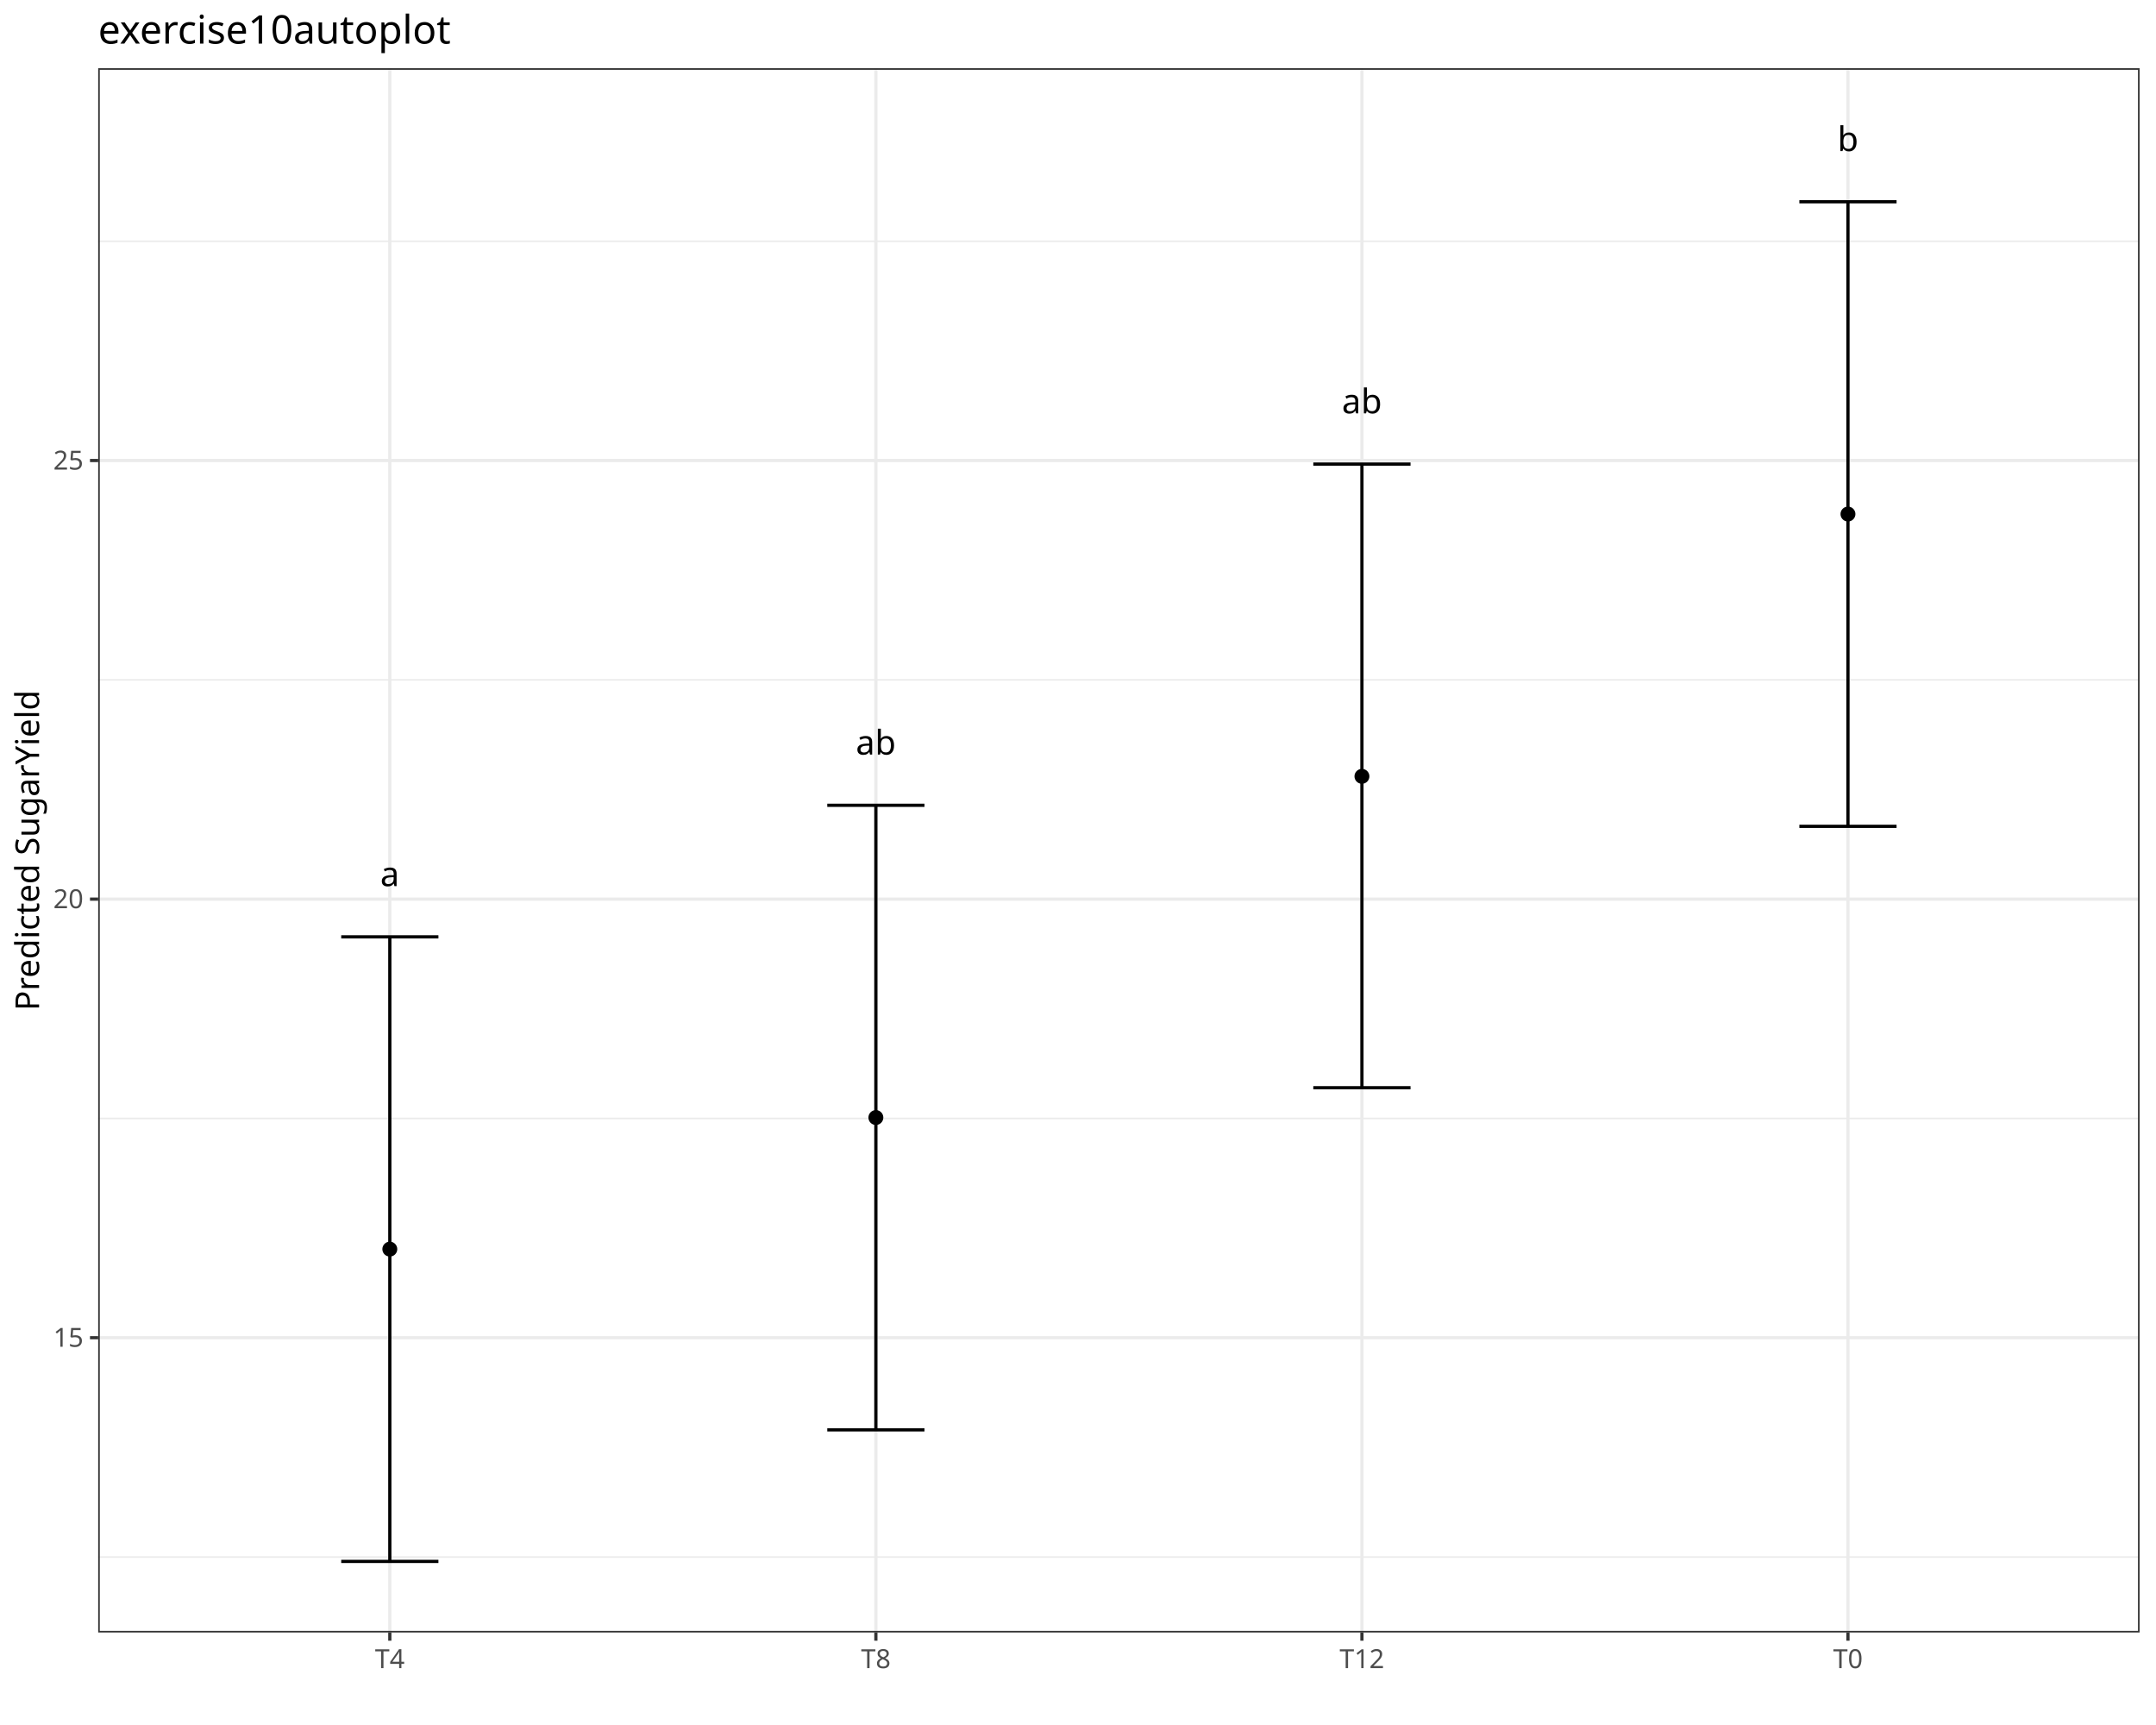
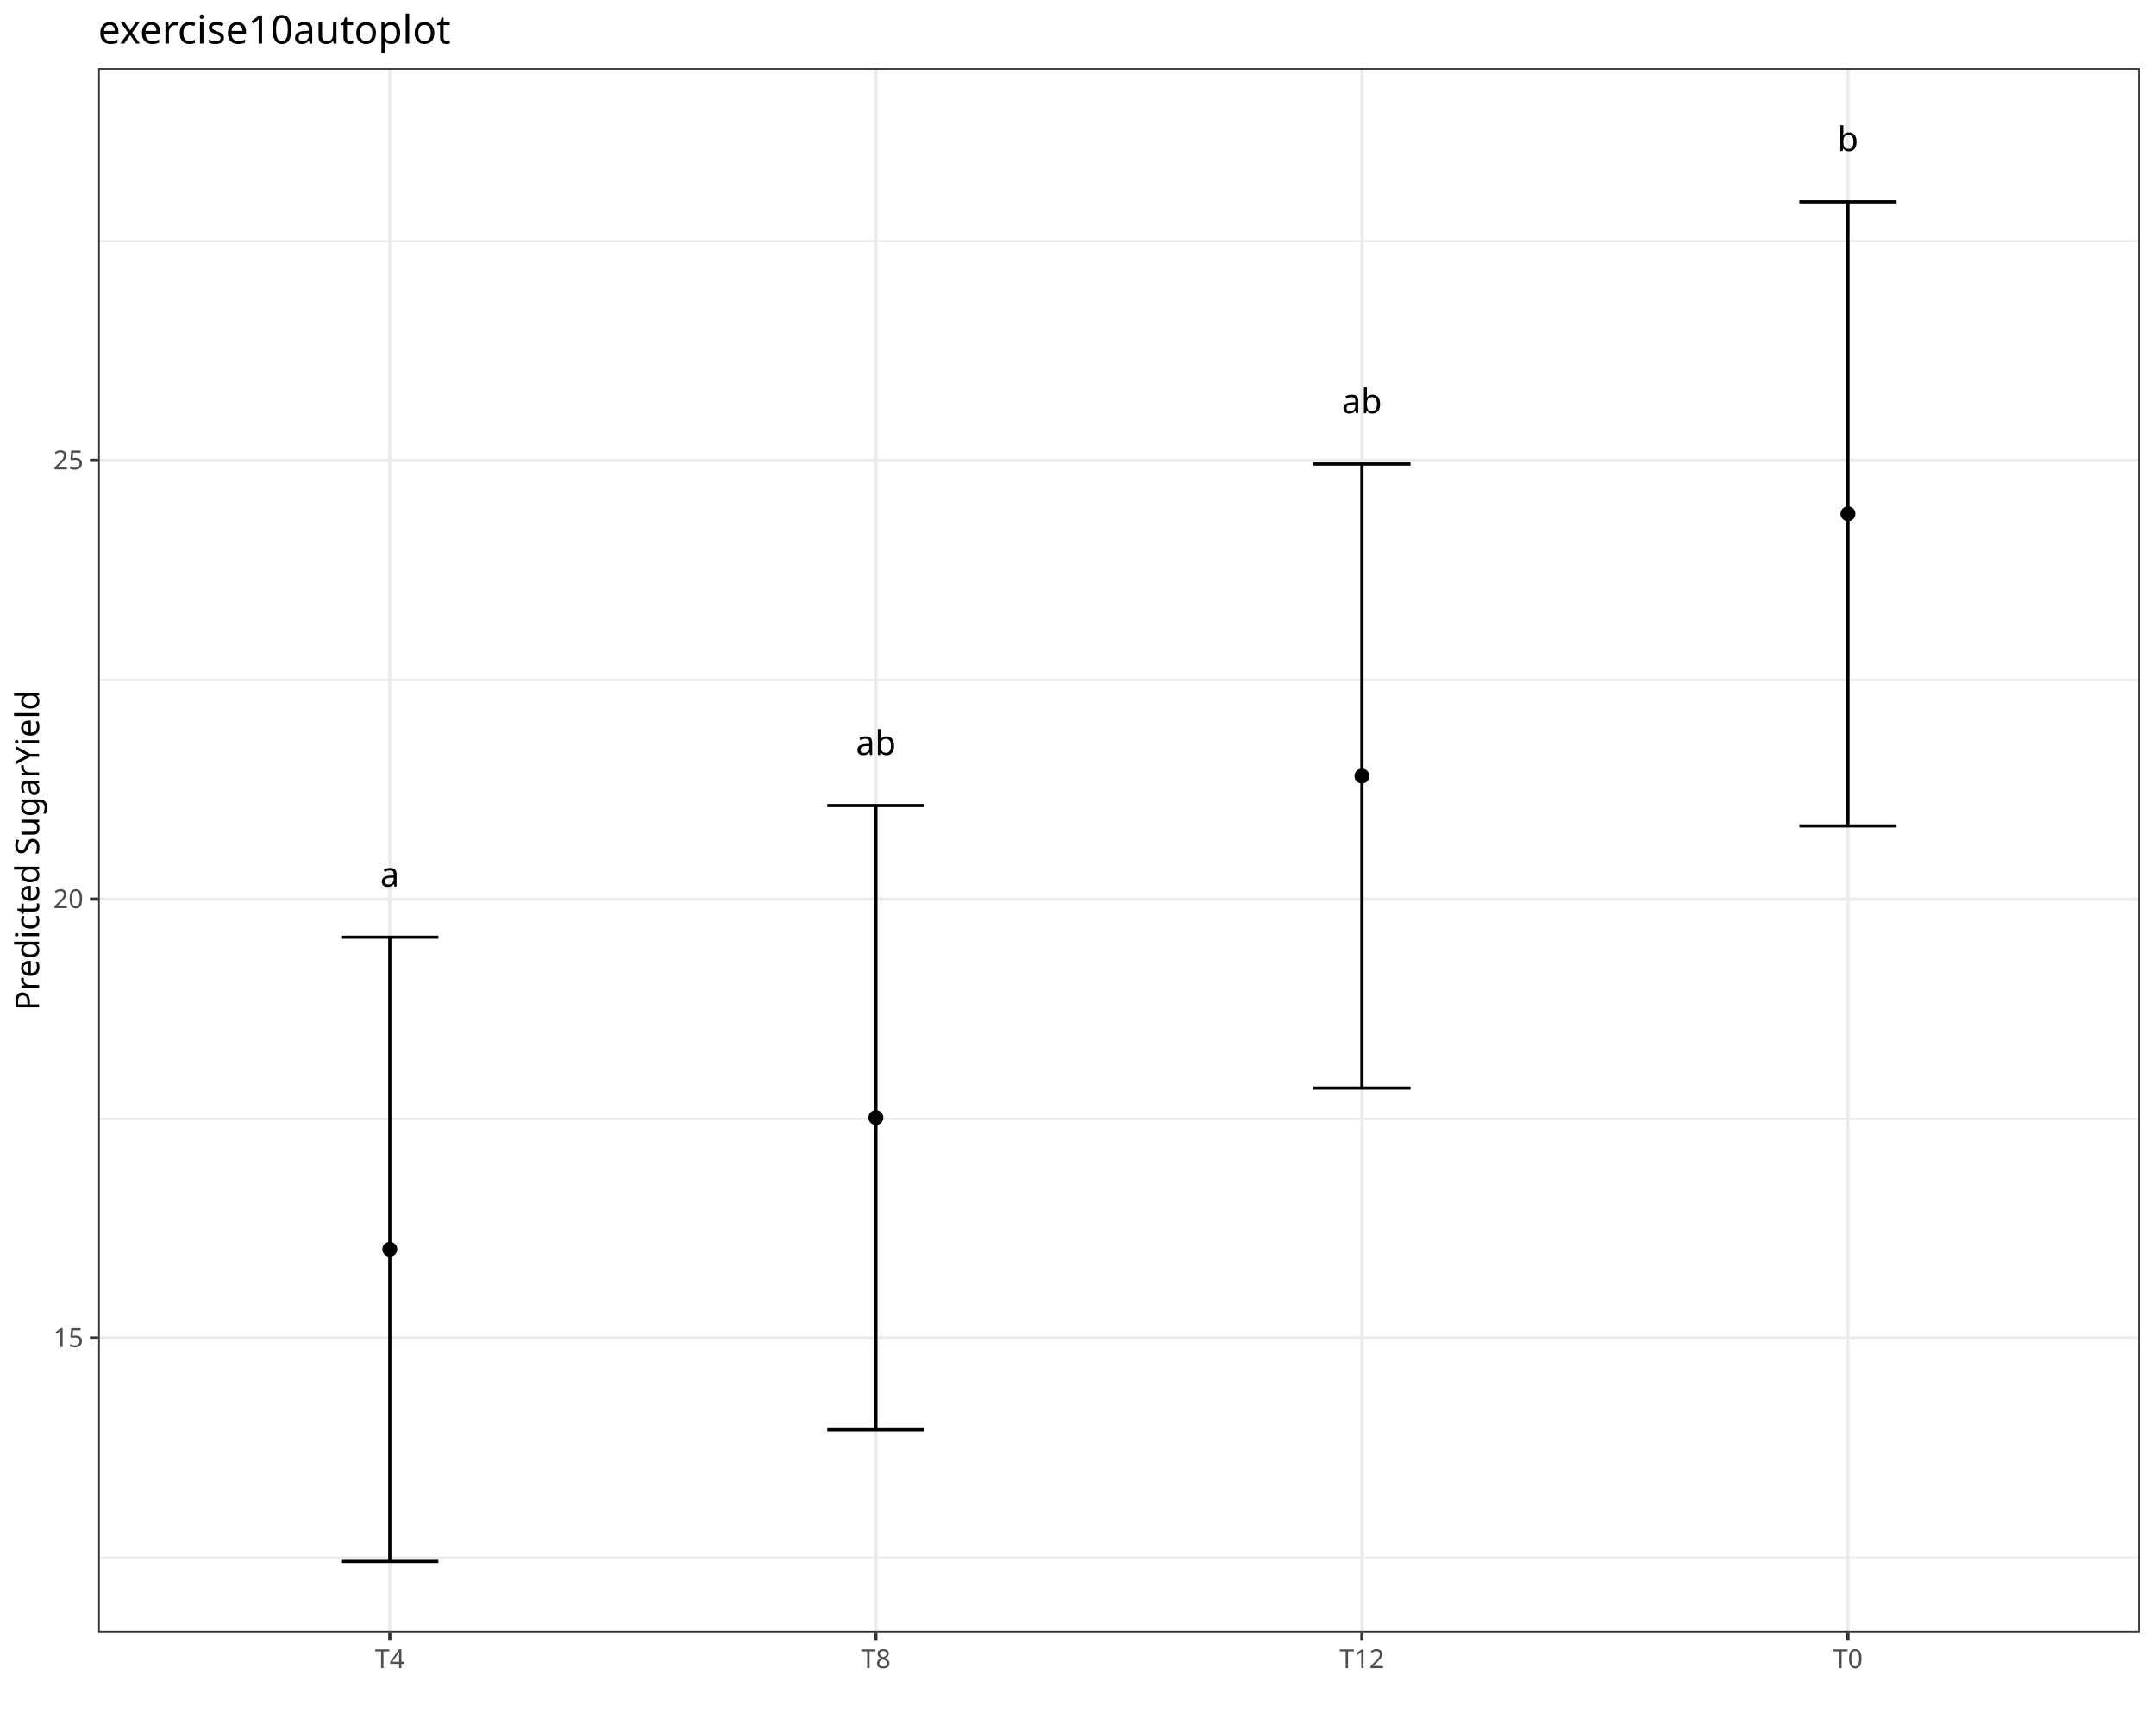
<svg xmlns="http://www.w3.org/2000/svg" class="svglite" data-engine-version="2.0" width="720.00pt" height="576.00pt" viewBox="0 0 720.00 576.00">
  <defs>
    <style type="text/css">
    .svglite line, .svglite polyline, .svglite polygon, .svglite path, .svglite rect, .svglite circle {
      fill: none;
      stroke: #000000;
      stroke-linecap: round;
      stroke-linejoin: round;
      stroke-miterlimit: 10.00;
    }
  </style>
  </defs>
  <rect width="100%" height="100%" style="stroke: none; fill: #FFFFFF;" />
  <defs>
    <clipPath id="cpMC4wMHw3MjAuMDB8MC4wMHw1NzYuMDA=">
      <rect x="0.00" y="0.00" width="720.00" height="576.00" />
    </clipPath>
  </defs>
  <g clip-path="url(#cpMC4wMHw3MjAuMDB8MC4wMHw1NzYuMDA=)">
    <rect x="0.00" y="0.00" width="720.00" height="576.00" style="stroke-width: 1.07; stroke: #FFFFFF; fill: #FFFFFF;" />
  </g>
  <defs>
    <clipPath id="cpMzIuNzl8NzE0LjUyfDIyLjc4fDU0NS4xMQ==">
      <rect x="32.79" y="22.78" width="681.73" height="522.33" />
    </clipPath>
  </defs>
  <g clip-path="url(#cpMzIuNzl8NzE0LjUyfDIyLjc4fDU0NS4xMQ==)">
    <rect x="32.79" y="22.78" width="681.73" height="522.33" style="stroke-width: 1.07; stroke: none; fill: #FFFFFF;" />
-     <polyline points="32.79,519.91 714.52,519.91 " style="stroke-width: 0.53; stroke: #EBEBEB; stroke-linecap: butt;" />
-     <polyline points="32.79,373.46 714.52,373.46 " style="stroke-width: 0.53; stroke: #EBEBEB; stroke-linecap: butt;" />
-     <polyline points="32.79,227.01 714.52,227.01 " style="stroke-width: 0.53; stroke: #EBEBEB; stroke-linecap: butt;" />
-     <polyline points="32.79,80.56 714.52,80.56 " style="stroke-width: 0.53; stroke: #EBEBEB; stroke-linecap: butt;" />
-     <polyline points="32.79,446.68 714.52,446.68 " style="stroke-width: 1.07; stroke: #EBEBEB; stroke-linecap: butt;" />
+     <polyline points="32.79,520.03 714.52,520.03 " style="stroke-width: 0.53; stroke: #EBEBEB; stroke-linecap: butt;" />
+     <polyline points="32.79,373.50 714.52,373.50 " style="stroke-width: 0.53; stroke: #EBEBEB; stroke-linecap: butt;" />
+     <polyline points="32.79,226.96 714.52,226.96 " style="stroke-width: 0.53; stroke: #EBEBEB; stroke-linecap: butt;" />
+     <polyline points="32.79,80.43 714.52,80.43 " style="stroke-width: 0.53; stroke: #EBEBEB; stroke-linecap: butt;" />
+     <polyline points="32.79,446.76 714.52,446.76 " style="stroke-width: 1.07; stroke: #EBEBEB; stroke-linecap: butt;" />
    <polyline points="32.79,300.23 714.52,300.23 " style="stroke-width: 1.07; stroke: #EBEBEB; stroke-linecap: butt;" />
-     <polyline points="32.79,153.78 714.52,153.78 " style="stroke-width: 1.07; stroke: #EBEBEB; stroke-linecap: butt;" />
+     <polyline points="32.79,153.70 714.52,153.70 " style="stroke-width: 1.07; stroke: #EBEBEB; stroke-linecap: butt;" />
    <polyline points="130.18,545.11 130.18,22.78 " style="stroke-width: 1.07; stroke: #EBEBEB; stroke-linecap: butt;" />
    <polyline points="292.50,545.11 292.50,22.78 " style="stroke-width: 1.07; stroke: #EBEBEB; stroke-linecap: butt;" />
    <polyline points="454.82,545.11 454.82,22.78 " style="stroke-width: 1.07; stroke: #EBEBEB; stroke-linecap: butt;" />
    <polyline points="617.13,545.11 617.13,22.78 " style="stroke-width: 1.07; stroke: #EBEBEB; stroke-linecap: butt;" />
-     <circle cx="130.18" cy="417.10" r="2.49" style="stroke-width: 0.71; stroke: none; fill: #000000;" />
-     <circle cx="292.50" cy="373.16" r="2.49" style="stroke-width: 0.71; stroke: none; fill: #000000;" />
-     <circle cx="454.82" cy="259.23" r="2.49" style="stroke-width: 0.71; stroke: none; fill: #000000;" />
-     <circle cx="617.13" cy="171.65" r="2.49" style="stroke-width: 0.71; stroke: none; fill: #000000;" />
-     <polyline points="113.95,312.83 146.41,312.83 " style="stroke-width: 1.07; stroke-linecap: butt;" />
-     <polyline points="130.18,312.83 130.18,521.37 " style="stroke-width: 1.07; stroke-linecap: butt;" />
+     <circle cx="130.18" cy="417.16" r="2.49" style="stroke-width: 0.71; stroke: none; fill: #000000;" />
+     <circle cx="292.50" cy="373.20" r="2.49" style="stroke-width: 0.71; stroke: none; fill: #000000;" />
+     <circle cx="454.82" cy="259.13" r="2.49" style="stroke-width: 0.71; stroke: none; fill: #000000;" />
+     <circle cx="617.13" cy="171.58" r="2.49" style="stroke-width: 0.71; stroke: none; fill: #000000;" />
+     <polyline points="113.95,312.95 146.41,312.95 " style="stroke-width: 1.07; stroke-linecap: butt;" />
+     <polyline points="130.18,312.95 130.18,521.37 " style="stroke-width: 1.07; stroke-linecap: butt;" />
    <polyline points="113.95,521.37 146.41,521.37 " style="stroke-width: 1.07; stroke-linecap: butt;" />
-     <polyline points="276.27,268.89 308.73,268.89 " style="stroke-width: 1.07; stroke-linecap: butt;" />
-     <polyline points="292.50,268.89 292.50,477.44 " style="stroke-width: 1.07; stroke-linecap: butt;" />
-     <polyline points="276.27,477.44 308.73,477.44 " style="stroke-width: 1.07; stroke-linecap: butt;" />
-     <polyline points="438.58,154.96 471.05,154.96 " style="stroke-width: 1.07; stroke-linecap: butt;" />
-     <polyline points="454.82,154.96 454.82,363.21 " style="stroke-width: 1.07; stroke-linecap: butt;" />
-     <polyline points="438.58,363.21 471.05,363.21 " style="stroke-width: 1.07; stroke-linecap: butt;" />
-     <polyline points="600.90,67.38 633.36,67.38 " style="stroke-width: 1.07; stroke-linecap: butt;" />
-     <polyline points="617.13,67.38 617.13,275.92 " style="stroke-width: 1.07; stroke-linecap: butt;" />
-     <polyline points="600.90,275.92 633.36,275.92 " style="stroke-width: 1.07; stroke-linecap: butt;" />
-     <text x="130.18" y="295.89" text-anchor="middle" style="font-size: 11.38px; font-family: sans;" textLength="6.33px" lengthAdjust="spacingAndGlyphs">a</text>
-     <text x="292.50" y="251.96" text-anchor="middle" style="font-size: 11.38px; font-family: sans;" textLength="12.66px" lengthAdjust="spacingAndGlyphs">ab</text>
-     <text x="454.82" y="138.02" text-anchor="middle" style="font-size: 11.38px; font-family: sans;" textLength="12.66px" lengthAdjust="spacingAndGlyphs">ab</text>
+     <polyline points="276.27,268.99 308.73,268.99 " style="stroke-width: 1.07; stroke-linecap: butt;" />
+     <polyline points="292.50,268.99 292.50,477.41 " style="stroke-width: 1.07; stroke-linecap: butt;" />
+     <polyline points="276.27,477.41 308.73,477.41 " style="stroke-width: 1.07; stroke-linecap: butt;" />
+     <polyline points="438.58,154.92 471.05,154.92 " style="stroke-width: 1.07; stroke-linecap: butt;" />
+     <polyline points="454.82,154.92 454.82,363.34 " style="stroke-width: 1.07; stroke-linecap: butt;" />
+     <polyline points="438.58,363.34 471.05,363.34 " style="stroke-width: 1.07; stroke-linecap: butt;" />
+     <polyline points="600.90,67.37 633.36,67.37 " style="stroke-width: 1.07; stroke-linecap: butt;" />
+     <polyline points="617.13,67.37 617.13,275.78 " style="stroke-width: 1.07; stroke-linecap: butt;" />
+     <polyline points="600.90,275.78 633.36,275.78 " style="stroke-width: 1.07; stroke-linecap: butt;" />
+     <text x="130.18" y="296.03" text-anchor="middle" style="font-size: 11.38px; font-family: sans;" textLength="6.33px" lengthAdjust="spacingAndGlyphs">a</text>
+     <text x="292.50" y="252.07" text-anchor="middle" style="font-size: 11.38px; font-family: sans;" textLength="12.66px" lengthAdjust="spacingAndGlyphs">ab</text>
+     <text x="454.82" y="137.99" text-anchor="middle" style="font-size: 11.38px; font-family: sans;" textLength="12.66px" lengthAdjust="spacingAndGlyphs">ab</text>
    <text x="617.13" y="50.44" text-anchor="middle" style="font-size: 11.38px; font-family: sans;" textLength="6.33px" lengthAdjust="spacingAndGlyphs">b</text>
    <rect x="32.79" y="22.78" width="681.73" height="522.33" style="stroke-width: 1.07; stroke: #333333;" />
  </g>
  <g clip-path="url(#cpMC4wMHw3MjAuMDB8MC4wMHw1NzYuMDA=)">
-     <text x="27.86" y="449.71" text-anchor="end" style="font-size: 8.80px; fill: #4D4D4D; font-family: sans;" textLength="9.79px" lengthAdjust="spacingAndGlyphs">15</text>
+     <text x="27.86" y="449.79" text-anchor="end" style="font-size: 8.80px; fill: #4D4D4D; font-family: sans;" textLength="9.79px" lengthAdjust="spacingAndGlyphs">15</text>
    <text x="27.86" y="303.26" text-anchor="end" style="font-size: 8.80px; fill: #4D4D4D; font-family: sans;" textLength="9.79px" lengthAdjust="spacingAndGlyphs">20</text>
-     <text x="27.86" y="156.81" text-anchor="end" style="font-size: 8.80px; fill: #4D4D4D; font-family: sans;" textLength="9.79px" lengthAdjust="spacingAndGlyphs">25</text>
-     <polyline points="30.05,446.68 32.79,446.68 " style="stroke-width: 1.07; stroke: #333333; stroke-linecap: butt;" />
+     <text x="27.86" y="156.73" text-anchor="end" style="font-size: 8.80px; fill: #4D4D4D; font-family: sans;" textLength="9.79px" lengthAdjust="spacingAndGlyphs">25</text>
+     <polyline points="30.05,446.76 32.79,446.76 " style="stroke-width: 1.07; stroke: #333333; stroke-linecap: butt;" />
    <polyline points="30.05,300.23 32.79,300.23 " style="stroke-width: 1.07; stroke: #333333; stroke-linecap: butt;" />
-     <polyline points="30.05,153.78 32.79,153.78 " style="stroke-width: 1.07; stroke: #333333; stroke-linecap: butt;" />
+     <polyline points="30.05,153.70 32.79,153.70 " style="stroke-width: 1.07; stroke: #333333; stroke-linecap: butt;" />
    <polyline points="130.18,547.85 130.18,545.11 " style="stroke-width: 1.07; stroke: #333333; stroke-linecap: butt;" />
    <polyline points="292.50,547.85 292.50,545.11 " style="stroke-width: 1.07; stroke: #333333; stroke-linecap: butt;" />
    <polyline points="454.82,547.85 454.82,545.11 " style="stroke-width: 1.07; stroke: #333333; stroke-linecap: butt;" />
    <polyline points="617.13,547.85 617.13,545.11 " style="stroke-width: 1.07; stroke: #333333; stroke-linecap: butt;" />
    <text x="130.18" y="557.01" text-anchor="middle" style="font-size: 8.80px; fill: #4D4D4D; font-family: sans;" textLength="10.27px" lengthAdjust="spacingAndGlyphs">T4</text>
    <text x="292.50" y="557.01" text-anchor="middle" style="font-size: 8.80px; fill: #4D4D4D; font-family: sans;" textLength="10.27px" lengthAdjust="spacingAndGlyphs">T8</text>
    <text x="454.82" y="557.01" text-anchor="middle" style="font-size: 8.80px; fill: #4D4D4D; font-family: sans;" textLength="15.16px" lengthAdjust="spacingAndGlyphs">T12</text>
    <text x="617.13" y="557.01" text-anchor="middle" style="font-size: 8.80px; fill: #4D4D4D; font-family: sans;" textLength="10.27px" lengthAdjust="spacingAndGlyphs">T0</text>
    <text transform="translate(13.05,283.95) rotate(-90)" text-anchor="middle" style="font-size: 11.00px; font-family: sans;" textLength="103.35px" lengthAdjust="spacingAndGlyphs">Predicted SugarYield</text>
    <text x="32.79" y="14.56" style="font-size: 13.20px; font-family: sans;" textLength="110.82px" lengthAdjust="spacingAndGlyphs">exercise10autoplot</text>
  </g>
</svg>
